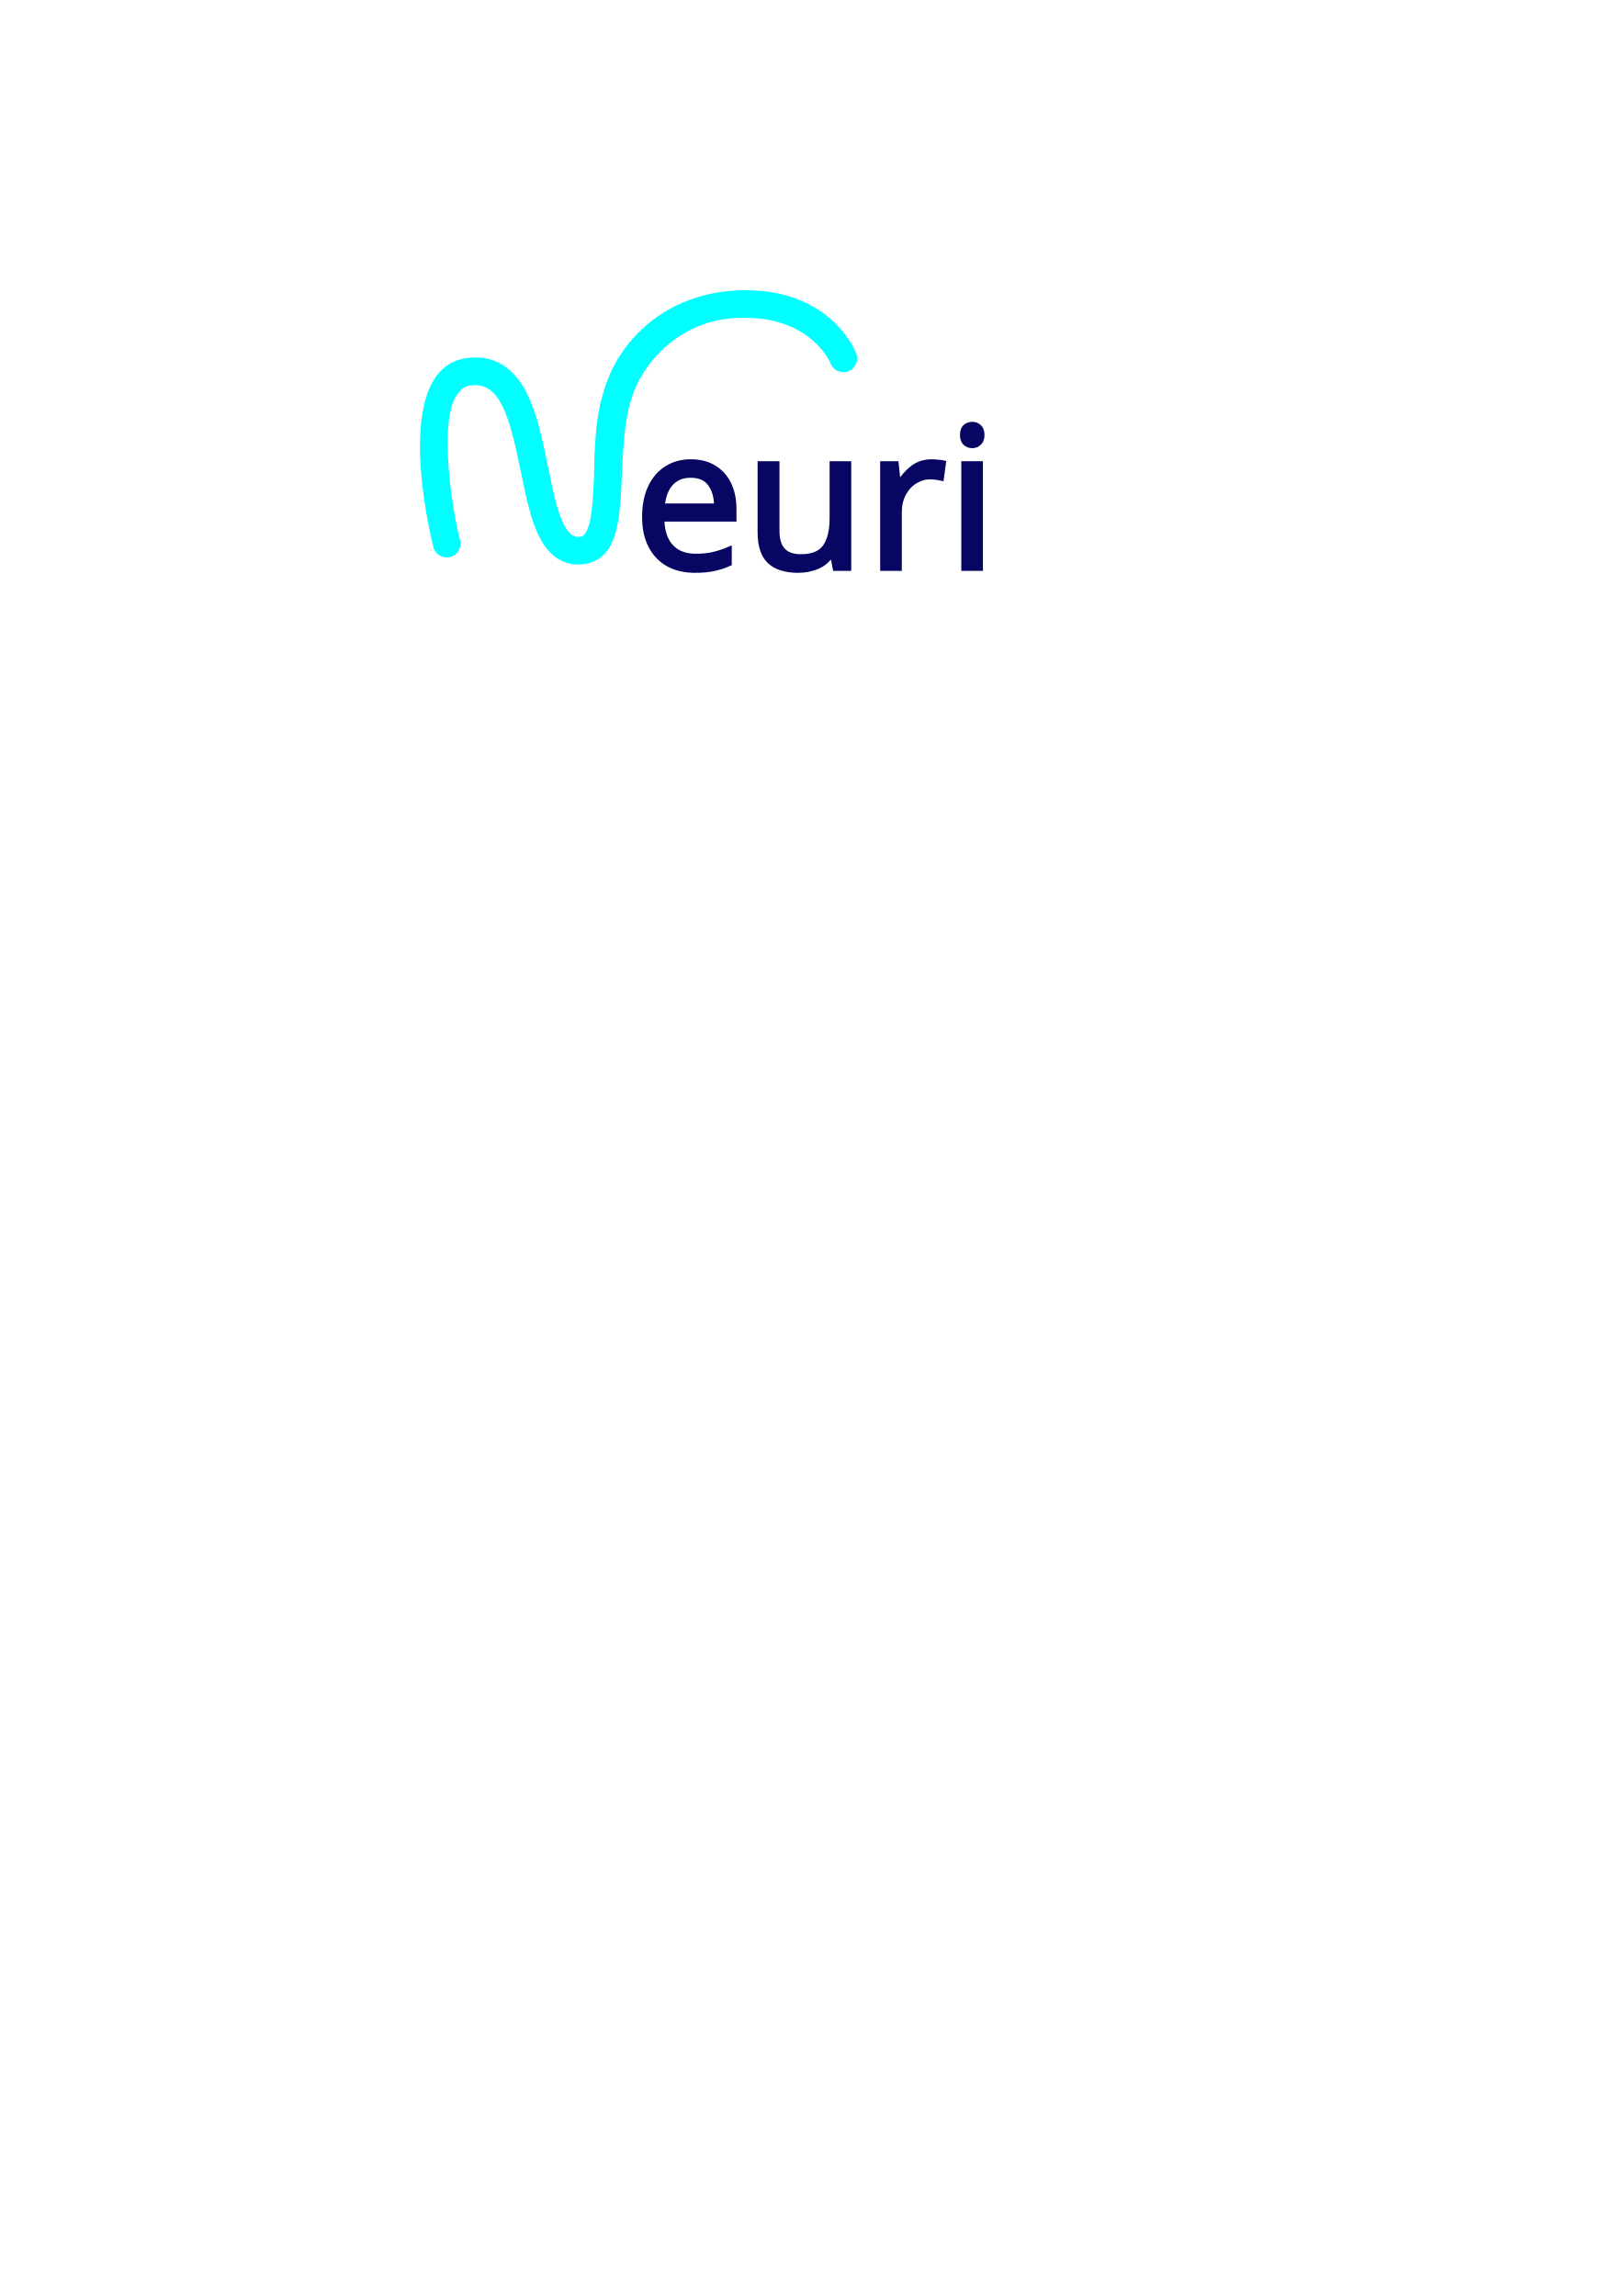
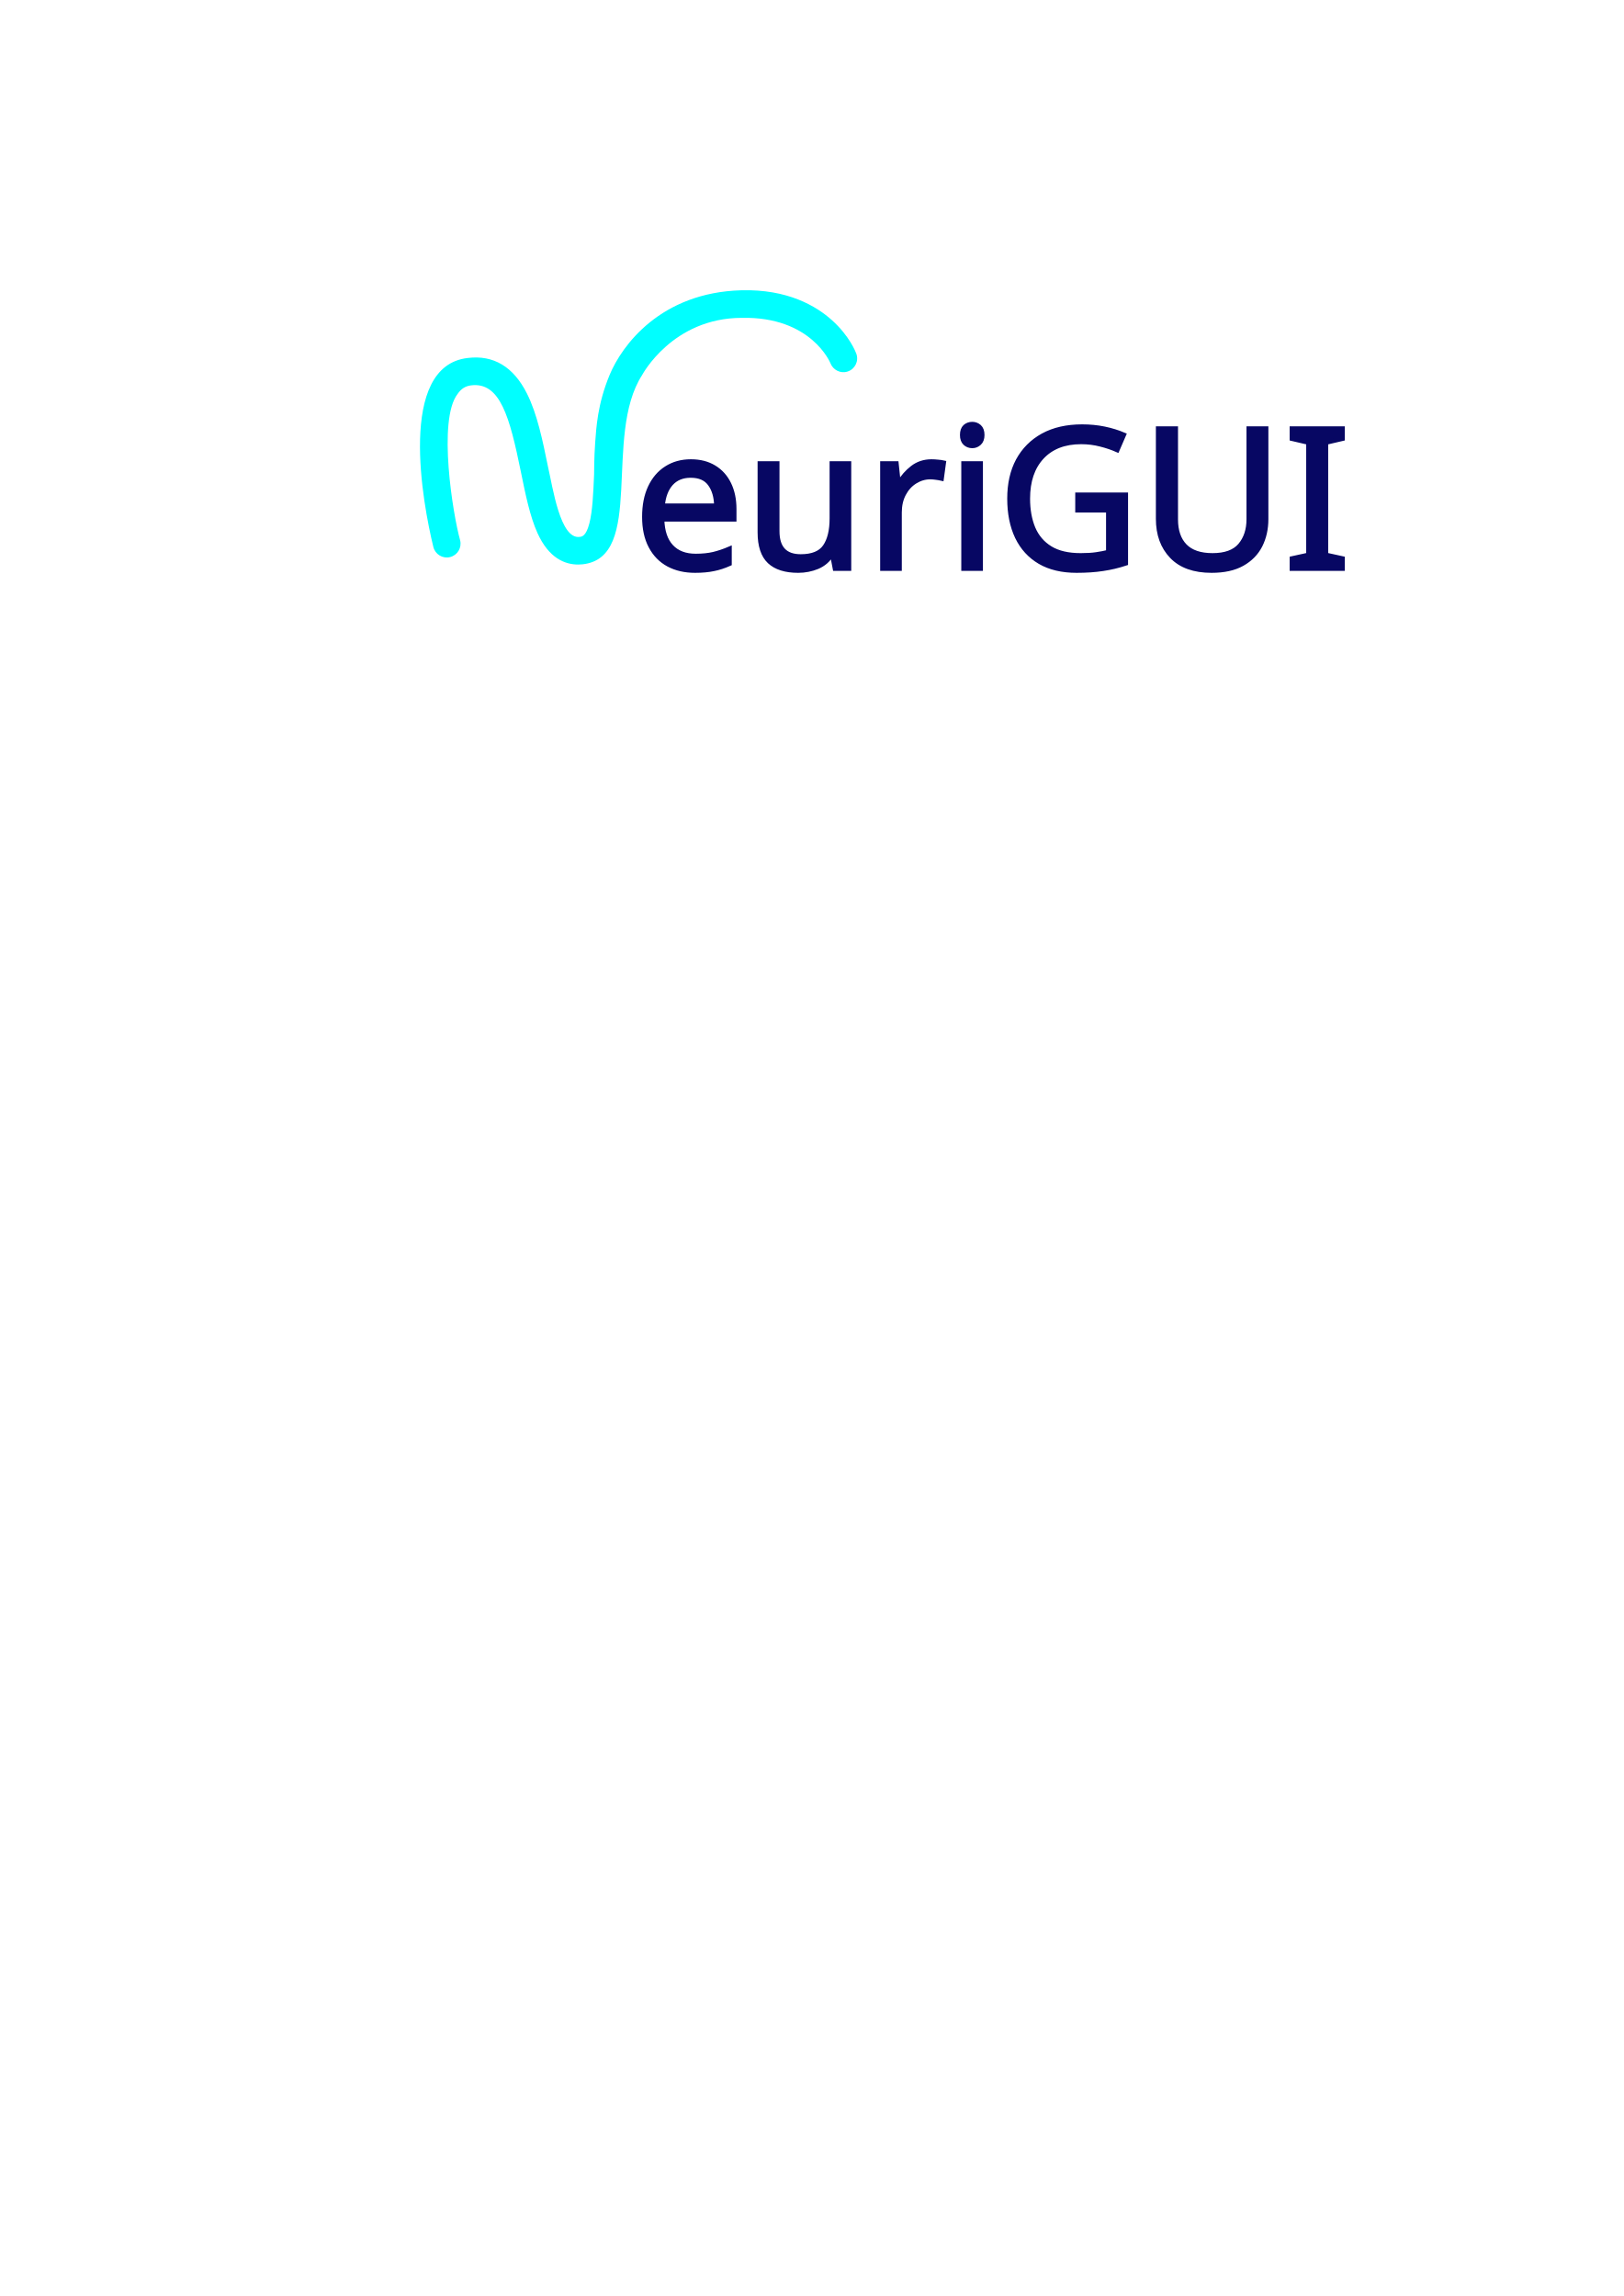
<svg xmlns="http://www.w3.org/2000/svg" width="210mm" height="297mm" viewBox="0 0 210 297" version="1.1" id="svg8">
  <defs id="defs2" />
  <g id="layer1">
-     <text xml:space="preserve" style="font-style:normal;font-variant:normal;font-weight:normal;font-stretch:normal;font-size:3.175px;line-height:1.25;font-family:Arial;-inkscape-font-specification:'Arial, Normal';font-variant-ligatures:normal;font-variant-caps:normal;font-variant-numeric:normal;text-align:start;letter-spacing:0px;word-spacing:0px;writing-mode:lr-tb;text-anchor:start;fill:#070763;fill-opacity:1;stroke:#070763;stroke-width:0.565;stroke-miterlimit:4;stroke-dasharray:none;stroke-opacity:1;" x="81.936" y="73.569" id="text817">
-       <tspan id="tspan815" x="81.936" y="73.569" style="font-style:normal;font-variant:normal;font-weight:normal;font-stretch:semi-expanded;font-size:25.4px;font-family:'Kristen ITC';-inkscape-font-specification:'Kristen ITC Semi-Expanded';stroke-width:0.565;fill:#070763;fill-opacity:1;stroke:#070763;stroke-opacity:1;stroke-miterlimit:4;stroke-dasharray:none;">euri</tspan>
+     <text xml:space="preserve" style="font-style:normal;font-variant:normal;font-weight:normal;font-stretch:normal;font-size:3.175px;line-height:1.25;font-family:Arial;-inkscape-font-specification:'Arial, Normal';font-variant-ligatures:normal;font-variant-caps:normal;font-variant-numeric:normal;text-align:start;letter-spacing:0px;word-spacing:0px;writing-mode:lr-tb;text-anchor:start;fill:#070763;fill-opacity:1;stroke:#070763;stroke-width:0.565;stroke-miterlimit:4;stroke-dasharray:none;stroke-opacity:1" x="81.936" y="73.569" id="text817">
+       <tspan id="tspan815" x="81.936" y="73.569" style="font-style:normal;font-variant:normal;font-weight:normal;font-stretch:normal;font-size:25.4px;font-family:Calibri;-inkscape-font-specification:Calibri;fill:#070763;fill-opacity:1;stroke:#070763;stroke-width:0.565;stroke-miterlimit:4;stroke-dasharray:none;stroke-opacity:1">euriGUI</tspan>
    </text>
    <g id="g40" transform="matrix(0.09027407,0,0,-0.09027407,83.04159,48.52639)">
      <path d="m 0,0 c 0,0 43.309,82.071 142.954,82.071 99.645,2.127 126.84,-64.823 126.84,-64.823 3.742,-9.87 14.536,-15.384 24.658,-12.08 10.751,3.448 16.418,15.208 12.423,25.768 -0.931,2.521 -9.807,25.271 -34.642,47.632 C 249.576,98.97 208.594,123.417 142.12,121.589 26.395,118.407 -28.997,42.412 -46.458,0.395 c -17.462,-42.017 -19.165,-76.127 -20.73,-97.1 -1.565,-20.973 -1.553,-45.485 -1.553,-45.485 -1.145,-27.083 -2.225,-52.663 -6.755,-70.181 -4.775,-18.468 -10.703,-19.068 -13.887,-19.391 -27.958,-3.898 -38.492,70.791 -45.491,100.958 -7.53,36.942 -15.317,75.142 -30.081,104.484 -19.302,38.364 -47.839,55.487 -84.824,50.903 -101.184,-11.534 -64.486,-208.864 -49.205,-270.918 2.662,-10.585 13.402,-17.011 23.986,-14.347 10.586,2.661 17.009,13.4 14.348,23.986 -10.241,36.213 -32.532,172.538 -3.625,209.761 5.121,7.475 11.092,11.267 19.362,12.292 41.728,5.177 55.348,-45.755 71.309,-124.056 6.662,-32.68 12.953,-63.548 23.704,-87.463 16.404,-36.494 39.728,-45.242 58.312,-45.242 2.13,0 4.199,0.116 6.186,0.317 C 4.977,-261.464 -56.187,-87.068 0,0" style="fill:#00ffff;fill-opacity:1;fill-rule:nonzero;stroke:none" id="path42" />
    </g>
  </g>
</svg>
